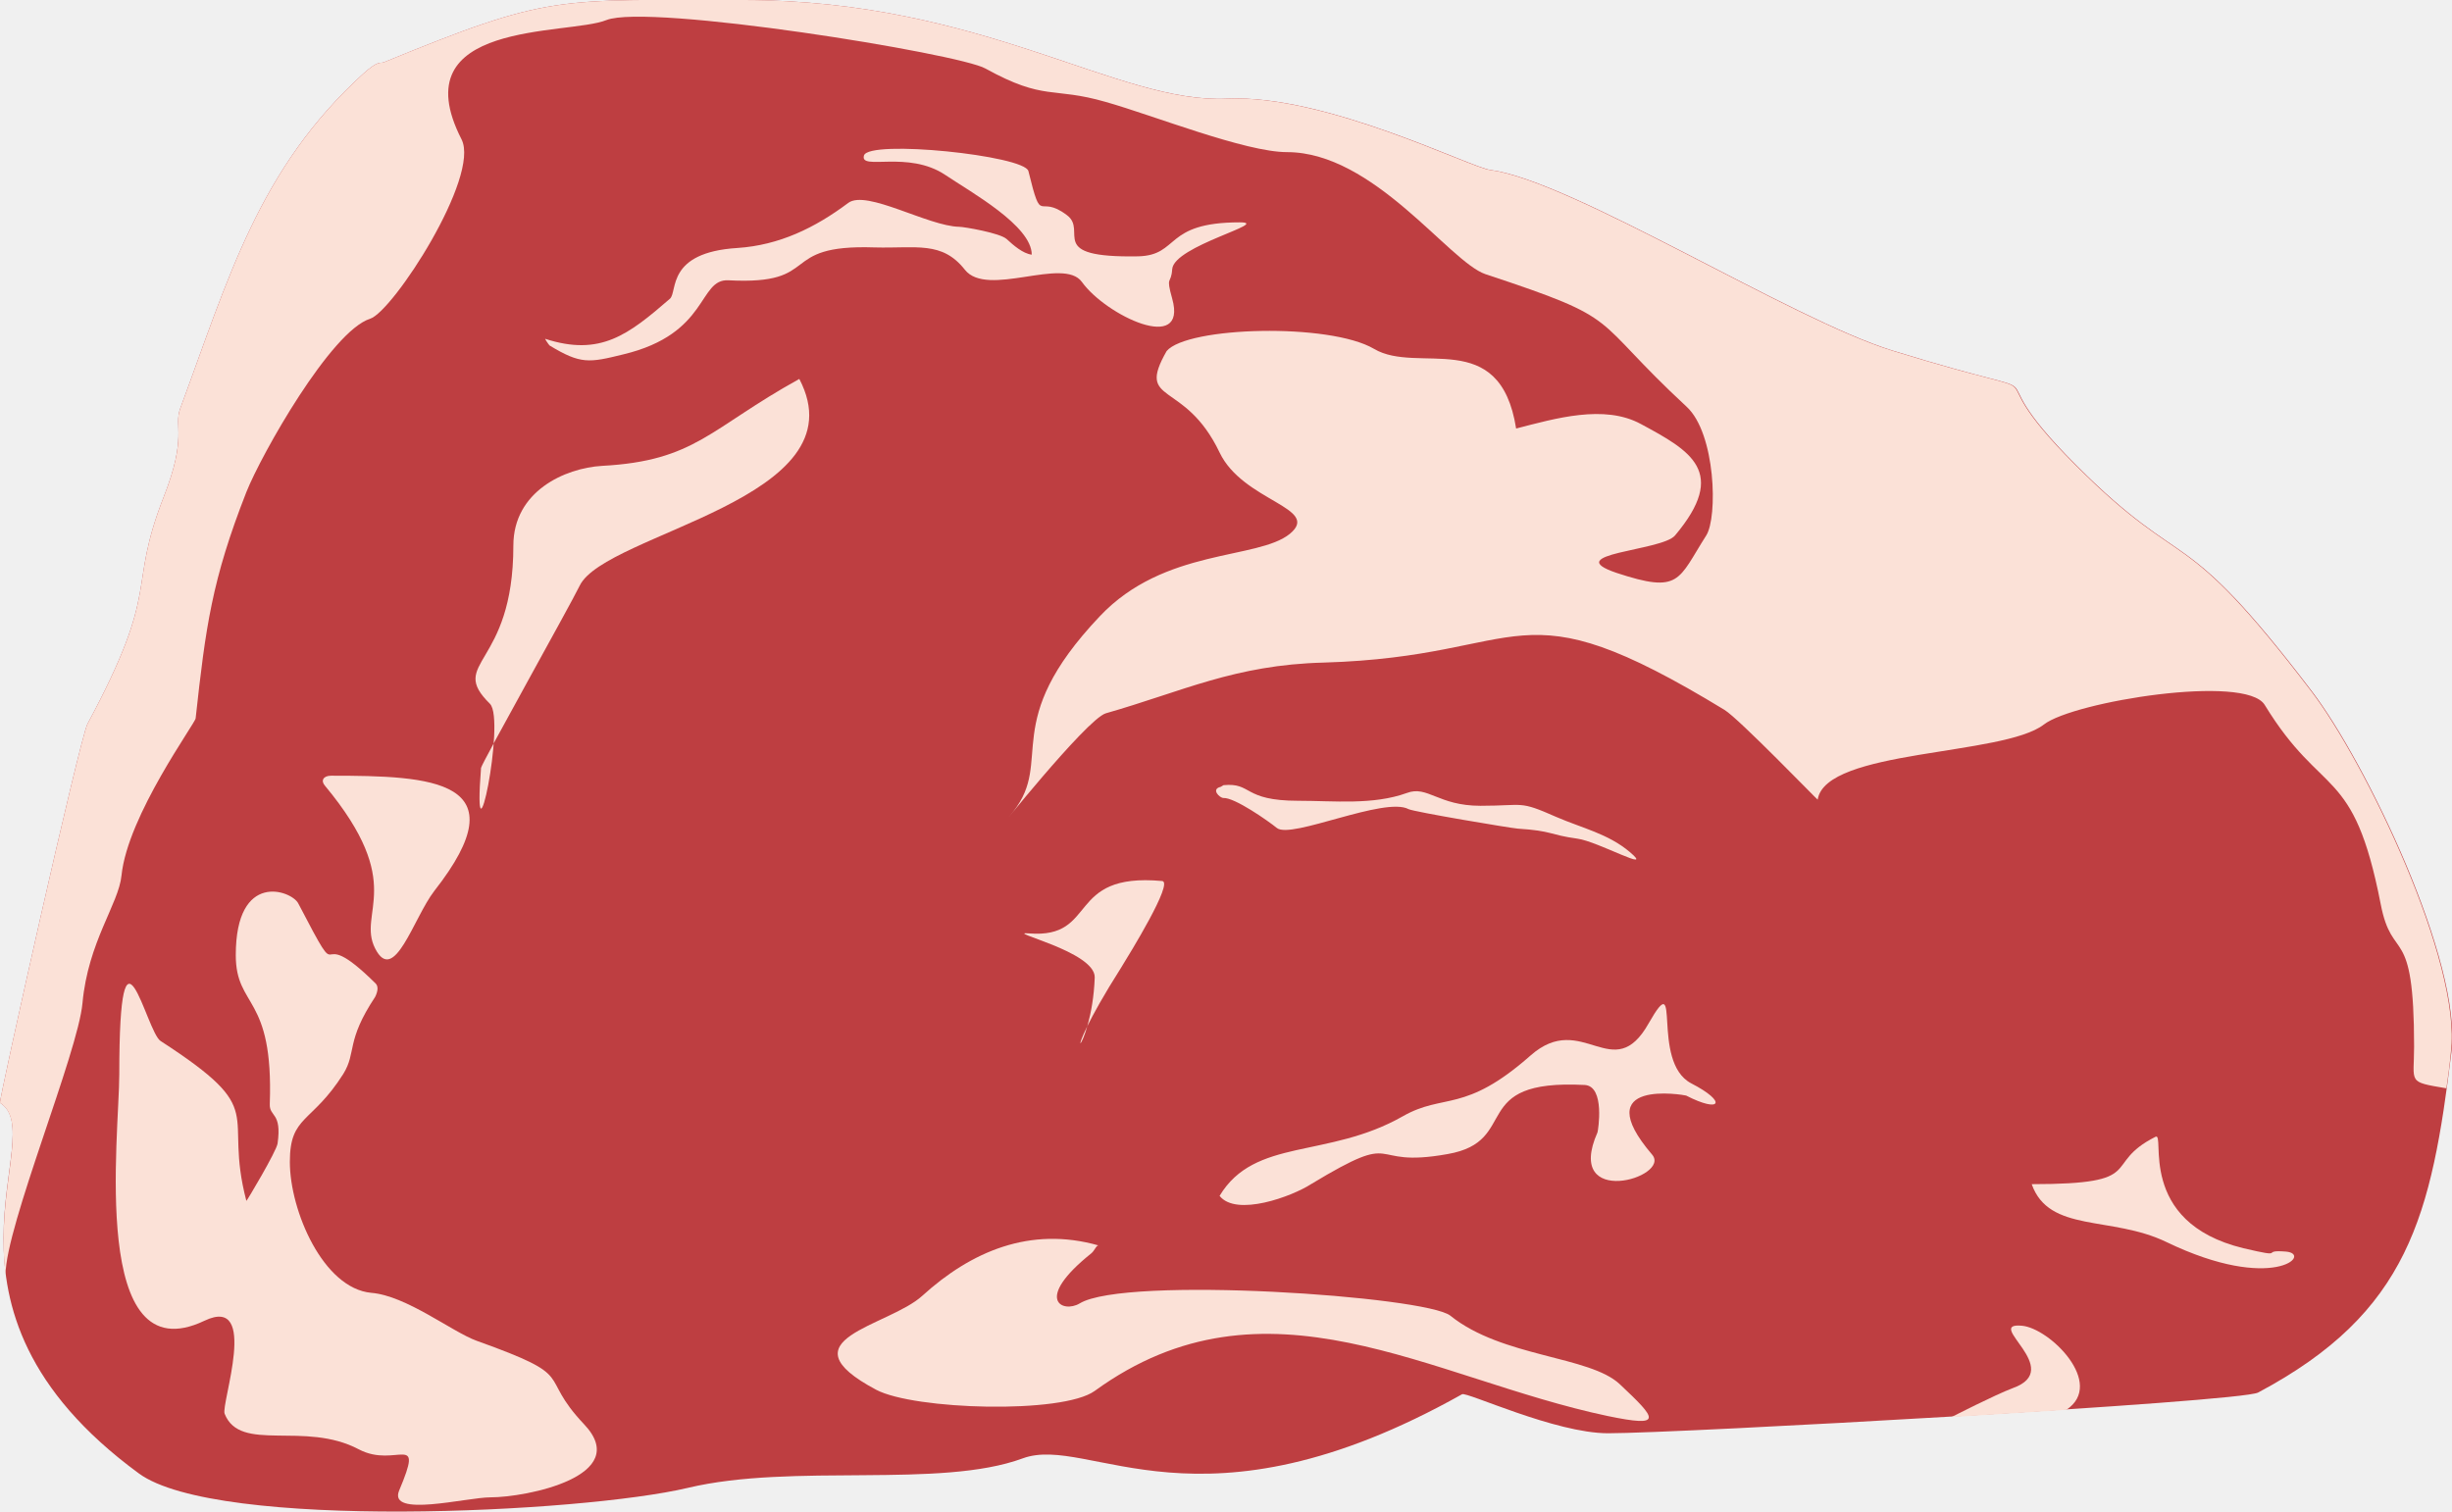
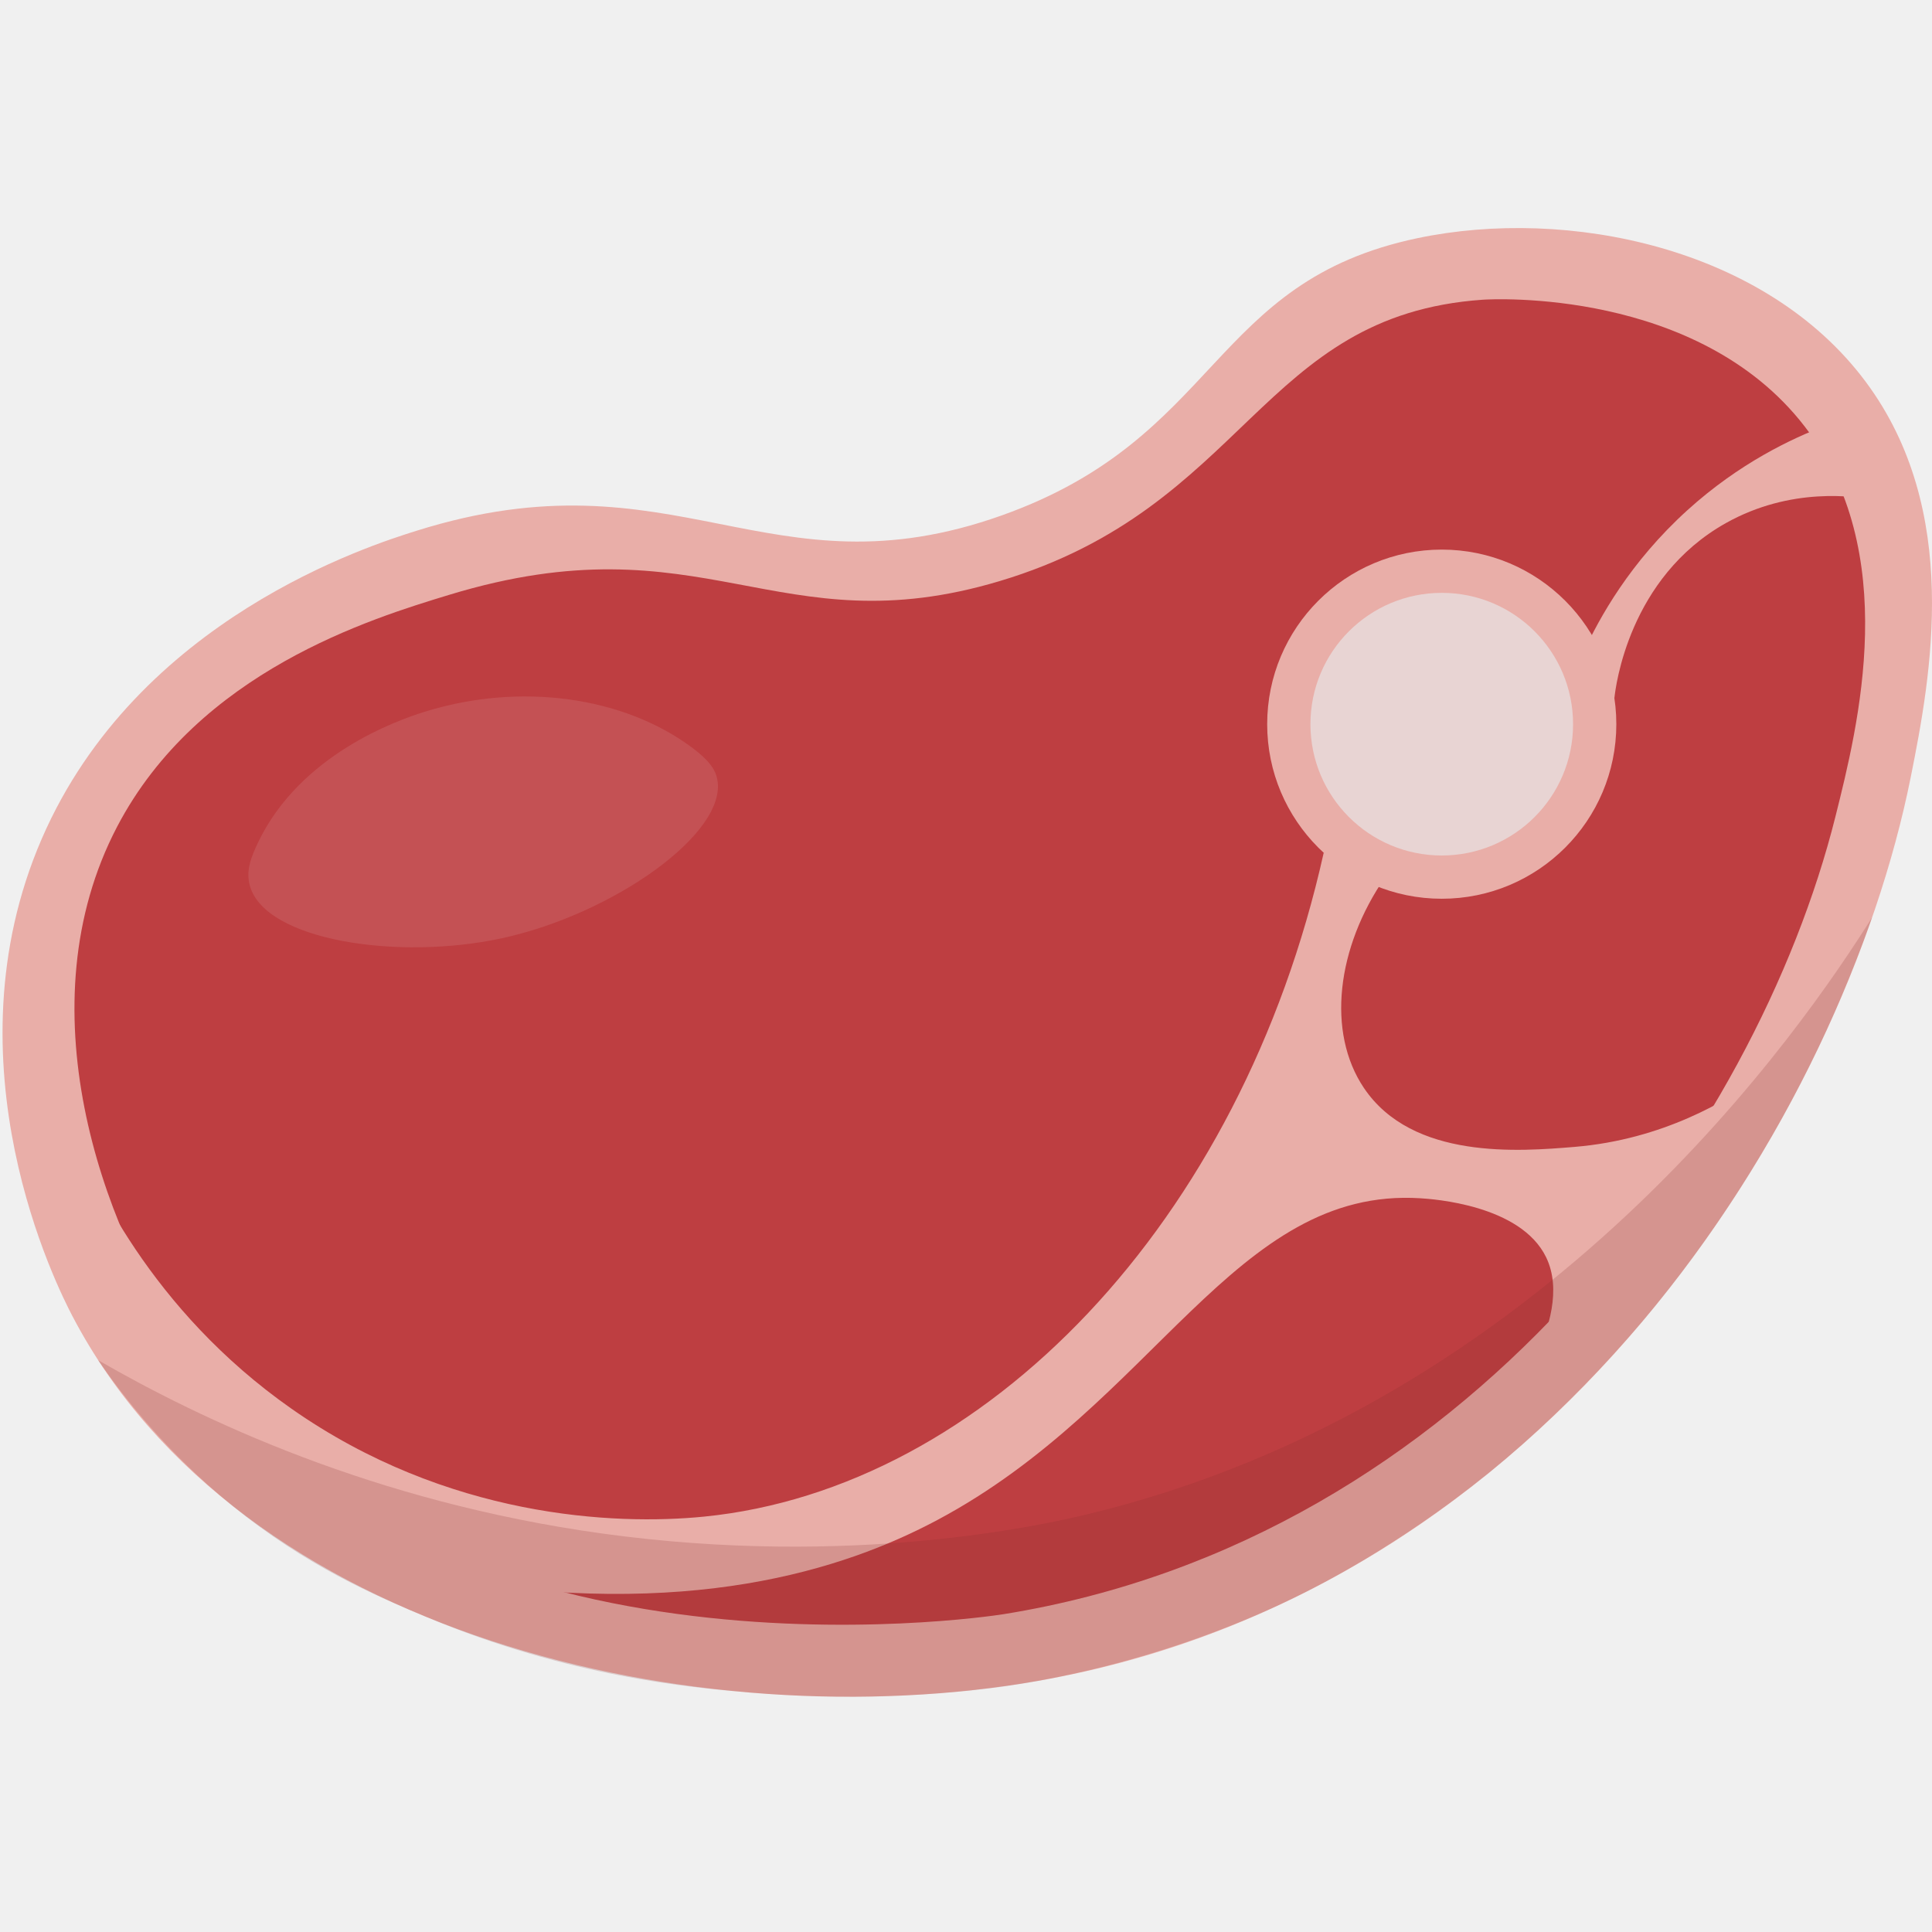
- <svg xmlns="http://www.w3.org/2000/svg" version="1.1" id="Layer_1" x="0px" y="0px" viewBox="0 0 439.9 271.3" style="enable-background:new 0 0 439.9 271.3;" xml:space="preserve">
+ <svg xmlns="http://www.w3.org/2000/svg" version="1.1" id="Слой_1" x="0px" y="0px" viewBox="0 0 1000 1000" style="enable-background:new 0 0 1000 1000;" xml:space="preserve">
  <style type="text/css">
- 	.st0{fill-rule:evenodd;clip-rule:evenodd;fill:#BE3E41;}
- 	.st1{fill-rule:evenodd;clip-rule:evenodd;fill:#FBE1D7;}
+ 	.st0{fill:#E9AEA8;}
+ 	.st1{fill:#BE3E41;}
+ 	.st2{fill:#E8D4D3;}
+ 	.st3{opacity:0.2;fill:#852C2B;}
+ 	.st4{opacity:0.1;fill:#FFFFFF;}
</style>
-   <g id="Слой_x0020_1">
-     <path class="st0" d="M65.2,13.2C46.4,30.3,41,49.9,32.3,73.4c-1.1,3.1,1.3,5-2.9,15.7c-6.7,17.1-0.3,15.9-13.7,40.8   c-1.4,2.6-16,67.9-15.7,68c9.4,5.8-16,36.5,24.9,66.5c14,10.3,79.5,7.1,98.5,2.6c18.9-4.5,45.2,0.2,60.1-5.3   c12-4.4,31.6,15,78.8-11.5c0.8-0.5,16.7,7,26.2,7c12.7,0,113.3-5.6,116.6-7.3c27.1-14.4,31.1-31.8,34.7-61.1   c2-16.1-15.4-52.1-25-64.7c-23.9-31.4-22.2-20.5-42.3-40.6c-20.9-20.9,2.6-9.6-33-20.6c-18.1-5.6-57.5-30.5-72.1-32.4   c-3.5-0.4-29.5-13.6-47.2-12.8C200.5,18.7,176.4,0,133.3,0C99.5,0,98.8-1.1,68.8,11.2C68.2,11.4,67.9,10.8,65.2,13.2L65.2,13.2z" />
-     <path class="st1" d="M1,228.7c0-8.6,13-39.8,13.8-48.7c1-11,6.5-17.8,7-22.9c1.1-10.8,13.3-27.4,13.3-28.2   c1.8-16.4,2.9-24.8,9.1-40.6c2.7-6.8,15.2-28.9,22.2-31.1c4.1-1.3,19.8-25.5,16.4-32.2c-11-21.5,19.1-18.6,26-21.4   c7.6-3,63.3,6,68,8.7c10.7,5.9,11.9,3.2,21.6,6c8.5,2.4,25,9,32.5,9c15.6,0,29.1,19.7,35.6,21.9c25.4,8.4,18.3,7.3,36.1,23.8   c5.2,4.8,5.6,19.8,3.5,23.1c-5.1,8-4.6,10.5-16.1,6.7c-10.3-3.5,8.1-3.9,10.5-6.7c9.6-11.4,2.8-15.2-6.1-20   c-6.6-3.6-15.4-1-22.4,0.8c-2.9-18.4-17.6-9.6-25.5-14.3c-8-4.7-33.5-4-37.2,0.4c-5.6,9.8,3.2,5,9.5,18.2   c4.2,8.8,18.3,9.9,12.6,14.6c-5.8,4.7-22.5,2.5-34.1,14.8c-18.1,19.1-8.2,25.8-15.5,35c-4.7,5.9,13.1-16.6,16.6-17.6   c13.7-3.9,23.1-8.7,39.1-9.1c37.5-1.1,33.8-14.7,71.9,8.5c2.6,1.6,16.6,16.1,16.7,16.1c1.4-9.1,33.3-7.8,40.6-13.5   c5.3-4.1,36.2-9.1,39.6-3.5c10.4,17,15.9,10.6,20.8,35.7c2.1,10.9,6,3,6,25.6c0,6.6-1.3,6.3,5.8,7.5c0.3-2.1,0.6-4.2,0.8-6.5   c2-16.1-15.4-52.1-25-64.7c-23.9-31.4-22.2-20.5-42.3-40.6c-20.9-20.9,2.6-9.6-33-20.6c-18.1-5.6-57.5-30.5-72.1-32.4   c-3.5-0.4-29.5-13.6-47.2-12.8C200.5,18.7,176.4,0,133.3,0C99.5,0,98.8-1.1,68.8,11.2c-0.6,0.2-0.9-0.4-3.6,2   C46.4,30.3,41,49.9,32.3,73.4c-1.1,3.1,1.3,5-2.9,15.7c-6.7,17.1-0.3,15.9-13.7,40.8c-1.4,2.6-16,67.9-15.7,68   C5.5,201.4-0.9,213.4,1,228.7L1,228.7z" />
-     <path class="st1" d="M143.4,68c-16.1,8.9-18.6,14.7-35.4,15.6c-6.7,0.4-15.9,4.6-15.9,14.3c0,21.9-11.9,20.8-4.2,28.4   c2.9,2.9-3.2,32.1-1.6,11.5c0.1-0.8,15.9-29,17.7-32.7C108.6,95.6,154.7,89.6,143.4,68L143.4,68z" />
-     <path class="st1" d="M59.4,139.2c18,0,34.2,0.7,18.5,20.7c-3.7,4.8-7.2,17-10.6,10.3c-3.3-6.5,5.8-11.4-9-29.2   C57.5,140.1,58,139.2,59.4,139.2L59.4,139.2z" />
-     <path class="st1" d="M67.4,176.5c-12.1-12-4.9,2.9-13.9-14.4c-1.2-2.3-11.2-5.9-11.2,9.3c0,9.6,6.8,7,6.1,26.7   c-0.1,2.4,2.2,1.4,1.4,7.1c-0.2,1.4-5.5,10.3-5.6,10.3c-4.3-16.4,4.5-15.8-15.4-28.7c-2.6-1.7-7.4-25.6-7.4,6   c0,10.8-5.4,54.1,15.3,44.2c9.9-4.7,2.9,15,3.6,16.7c2.8,7.1,14.3,1.2,24.1,6.4c6.7,3.5,11.8-3.5,7.2,7.4c-2,4.9,12.1,1.2,16.4,1.2   c6.4,0,25.6-3.8,16.8-13.1c-8.7-9.2-0.6-8.3-19.3-15c-4.4-1.6-12.6-8.1-18.9-8.6c-8.6-0.8-14.6-14.7-14.6-23.5   c0-8.4,3.9-6.8,9.6-15.8c2.4-3.9,0.4-5.8,5.7-13.8C67.8,177.9,67.9,177,67.4,176.5L67.4,176.5z" />
-     <path class="st1" d="M197.1,223.5c-12.3-3.5-22.9,1.1-31.6,9c-6.1,5.6-25.4,7.8-8.3,16.9c6.8,3.6,33.4,4.4,39.2,0.2   c30.7-22.3,60.2-2.2,92,4.5c10.1,2.1,8.9,0.6,2.2-5.7c-5.4-5.1-21.1-4.8-30.4-12.3c-4.4-3.5-58.3-7.2-66.5-2.2   c-3,1.8-8.4-0.6,2.1-9C196.4,224.4,196.7,223.4,197.1,223.5L197.1,223.5z" />
-     <path class="st1" d="M218.8,214.6c6.3-10.5,19.4-6.6,32.9-14.3c7.4-4.2,11-0.4,22.9-10.9c9.3-8.2,14.8,5.6,21.2-5.8   c6.1-10.7,0.2,6.9,7.6,10.8c6.6,3.4,5.3,5.4-0.9,2.2c-0.3-0.1-17.9-3.2-6.1,10.6c3.5,4.1-15.9,9.8-9.8-4c0.1-0.3,1.4-8.3-2.3-8.5   c-21.2-1.1-11.3,10.1-24.6,12.4c-15,2.7-7.8-4.7-24.5,5.4C231.8,214.7,221.8,218.4,218.8,214.6L218.8,214.6z" />
-     <path class="st1" d="M370.7,253l-20.6,1.3c0,0,7.8-4,11-5.2c9.5-3.4-5.3-11.8,1.6-11.2C367.7,238.3,377.8,248.3,370.7,253z" />
-     <path class="st1" d="M97.8,60.8c9.9,3.2,14.9-0.7,22.4-7.2c1.4-1.3-0.7-8.3,12.1-9.1c7.5-0.5,13.9-3.6,19.9-8.1   c3.3-2.4,14.3,4.2,19.9,4.3c0.8,0,7.3,1.1,8.5,2.2c1.2,1.1,2.9,2.6,4.5,2.8c0-5.2-10.9-11.2-15.5-14.3c-6.7-4.5-15.4-0.7-14.6-3.5   c0.9-2.9,28.8,0,29.5,2.8c2.5,10.2,1.6,3.9,6.9,7.9c3.9,2.9-4,7.7,12.8,7.4c7.5-0.2,4.5-6.1,18.2-6.1c5.9,0-11.8,4.2-12.1,8.4   c-0.2,2.9-1.2,1,0,5.3c2.8,10-11.9,3-16.2-3c-3.3-4.6-17,2.9-21-2.2c-4.1-5.2-8.7-3.8-16.2-4c-17.7-0.6-9.1,6.8-26.2,5.9   c-5.5-0.3-3.4,9.6-18.9,13.3c-6.1,1.5-7.6,1.8-13.2-1.6C98.4,61.8,97.8,60.9,97.8,60.8L97.8,60.8z" />
-     <path class="st1" d="M208.5,158.1c-17.4-1.6-11.4,10.4-23.9,9.4c-4.7-0.4,11.9,3.2,11.8,7.9c-0.5,14-7.8,18,4.7-1.7   C202.7,171.1,210.6,158.3,208.5,158.1L208.5,158.1z" />
-     <path class="st1" d="M364.5,212.5c21.2,0,12.3-3.5,22.2-8.5c1.9-1-3.6,15.3,15.8,20c8.1,1.9,2.7,0.2,7.6,0.6   c4.9,0.4-2.3,7.5-21.4-1.7C378.8,218.1,367.6,221.3,364.5,212.5L364.5,212.5z" />
-     <path class="st1" d="M219.5,140.9c5.2-0.5,3.4,2.8,13.4,2.8c6.5,0,13.4,0.8,19.5-1.4c3.7-1.4,5.6,2.3,13.2,2.3c8,0,6.8-1,13.6,2   c4.6,2,9.3,3,13.2,6.3c4.6,3.9-5.7-1.9-9.4-2.4c-5.1-0.7-4.4-1.4-10.7-1.8c-1.3-0.1-18.6-3-19.6-3.5c-4.3-2.3-21,5.4-23.6,3.4   c-1.6-1.3-7.6-5.5-9.6-5.4c-0.7,0-2.3-1.6-0.5-2C219,141.2,219.5,140.9,219.5,140.9z" />
+   <g id="говядина_2_">
+     <path class="st0" d="M965.72,197.65c-51.92-69.77-154.38-90.62-231.87-74.41C626.07,145.78,631.9,226.37,518.58,266.75   c-121.06,43.14-168.77-34.19-302.97,7.97c-23.82,7.48-144.6,45.42-194.01,159.46c-50.39,116.29,7.98,231.97,15.95,247.16   c86.69,165.37,324.05,219.4,499.64,188.69c266.57-46.61,416.81-293.06,451.8-467.75C999.52,349.73,1015.34,264.33,965.72,197.65z" />
+     <path class="st1" d="M934.06,220.69c-55.35-71.71-161.88-65.88-166.55-65.56c-115.44,7.99-121.82,107.18-249.99,145.61   c-115.46,34.61-153.15-33.02-285.07,7.16c-40.16,12.23-129.78,39.53-171.87,120.08c-48.2,92.23-8.63,205.51,35.44,269.31   c125.72,182.02,411.58,140.11,423.46,138.2c240.39-38.71,389.61-249.41,430.54-412.83C961.89,375.25,984.3,285.77,934.06,220.69z" />
+     <circle class="st0" cx="746.25" cy="374.83" r="90.36" />
+     <circle class="st2" cx="746.25" cy="374.83" r="67.97" />
+     <path class="st0" d="M685.15,441.38C642.51,632.84,509.73,770.5,364.43,785c-46.54,4.64-133.08,0.52-213.5-55.81   c-73.1-51.2-103.85-119.39-114.72-147.5c4.39,28.81,21.07,112.39,93.46,177.62c35.51,32,72.35,48.69,97.89,57.58   c128.62,21.76,209.16-4.28,257.82-30.25c112.51-60.04,153.7-172.52,249.79-166.42c6.15,0.39,51.93,3.3,65.11,30.56   c15.93,32.95-25.18,81.95-22.59,83.72c2.28,1.56,32.99-37.36,132.88-176.74c-16.28,11.66-49.67,32.09-95.68,35.88   c-28.19,2.32-83.8,6.9-108.96-30.56c-19.29-28.72-14.26-72.57,11.16-109.25C706.45,449.68,695.8,445.53,685.15,441.38z" />
+     <path class="st0" d="M819.66,337.56c8.06-17.62,24-46.53,53.71-73.46c26.98-24.45,54.25-37.23,71.76-43.85   c8.42,12.85,16.83,25.69,25.25,38.54c-10.17-1.93-43.44-6.9-77.07,11.96c-50.28,28.19-57.1,84.8-57.7,90.6   C830.29,353.41,824.98,345.48,819.66,337.56z" />
  </g>
+   <path class="st3" d="M50.79,704.01c52.65,30.39,142.12,73.28,260.79,89.72c129.29,17.9,228.73-4.53,250.56-9.76  c239.19-57.27,371.89-253.56,406.85-309.1c-8.39,23.97-20.95,55.49-39.56,90.86c-33.38,63.44-68.9,106.28-83.7,123.36  c-36.29,41.88-68.79,68.24-76.91,74.74c-45.88,36.68-86.15,56.92-98.08,62.75c-19.58,9.56-67.5,31.37-133.55,43.47  c-13.08,2.4-71.08,12.51-148.31,6.08c-32.27-2.69-94.4-8.37-167.58-38.93c-26.94-11.25-62.67-26.49-101.83-58.48  C86.82,752.04,64.75,724.32,50.79,704.01z" />
+   <path class="st4" d="M219.39,368.54c-13.99,4.39-63.88,21.98-85.69,67.25c-3.91,8.12-6.53,15.08-4.34,22.78  c8.08,28.35,76.75,38.63,130.16,27.12c57.6-12.42,117.38-54.49,111.72-82.44c-0.81-4.01-3.02-8.81-13.02-16.27  C322.9,360.62,269.31,352.86,219.39,368.54z" />
</svg>
